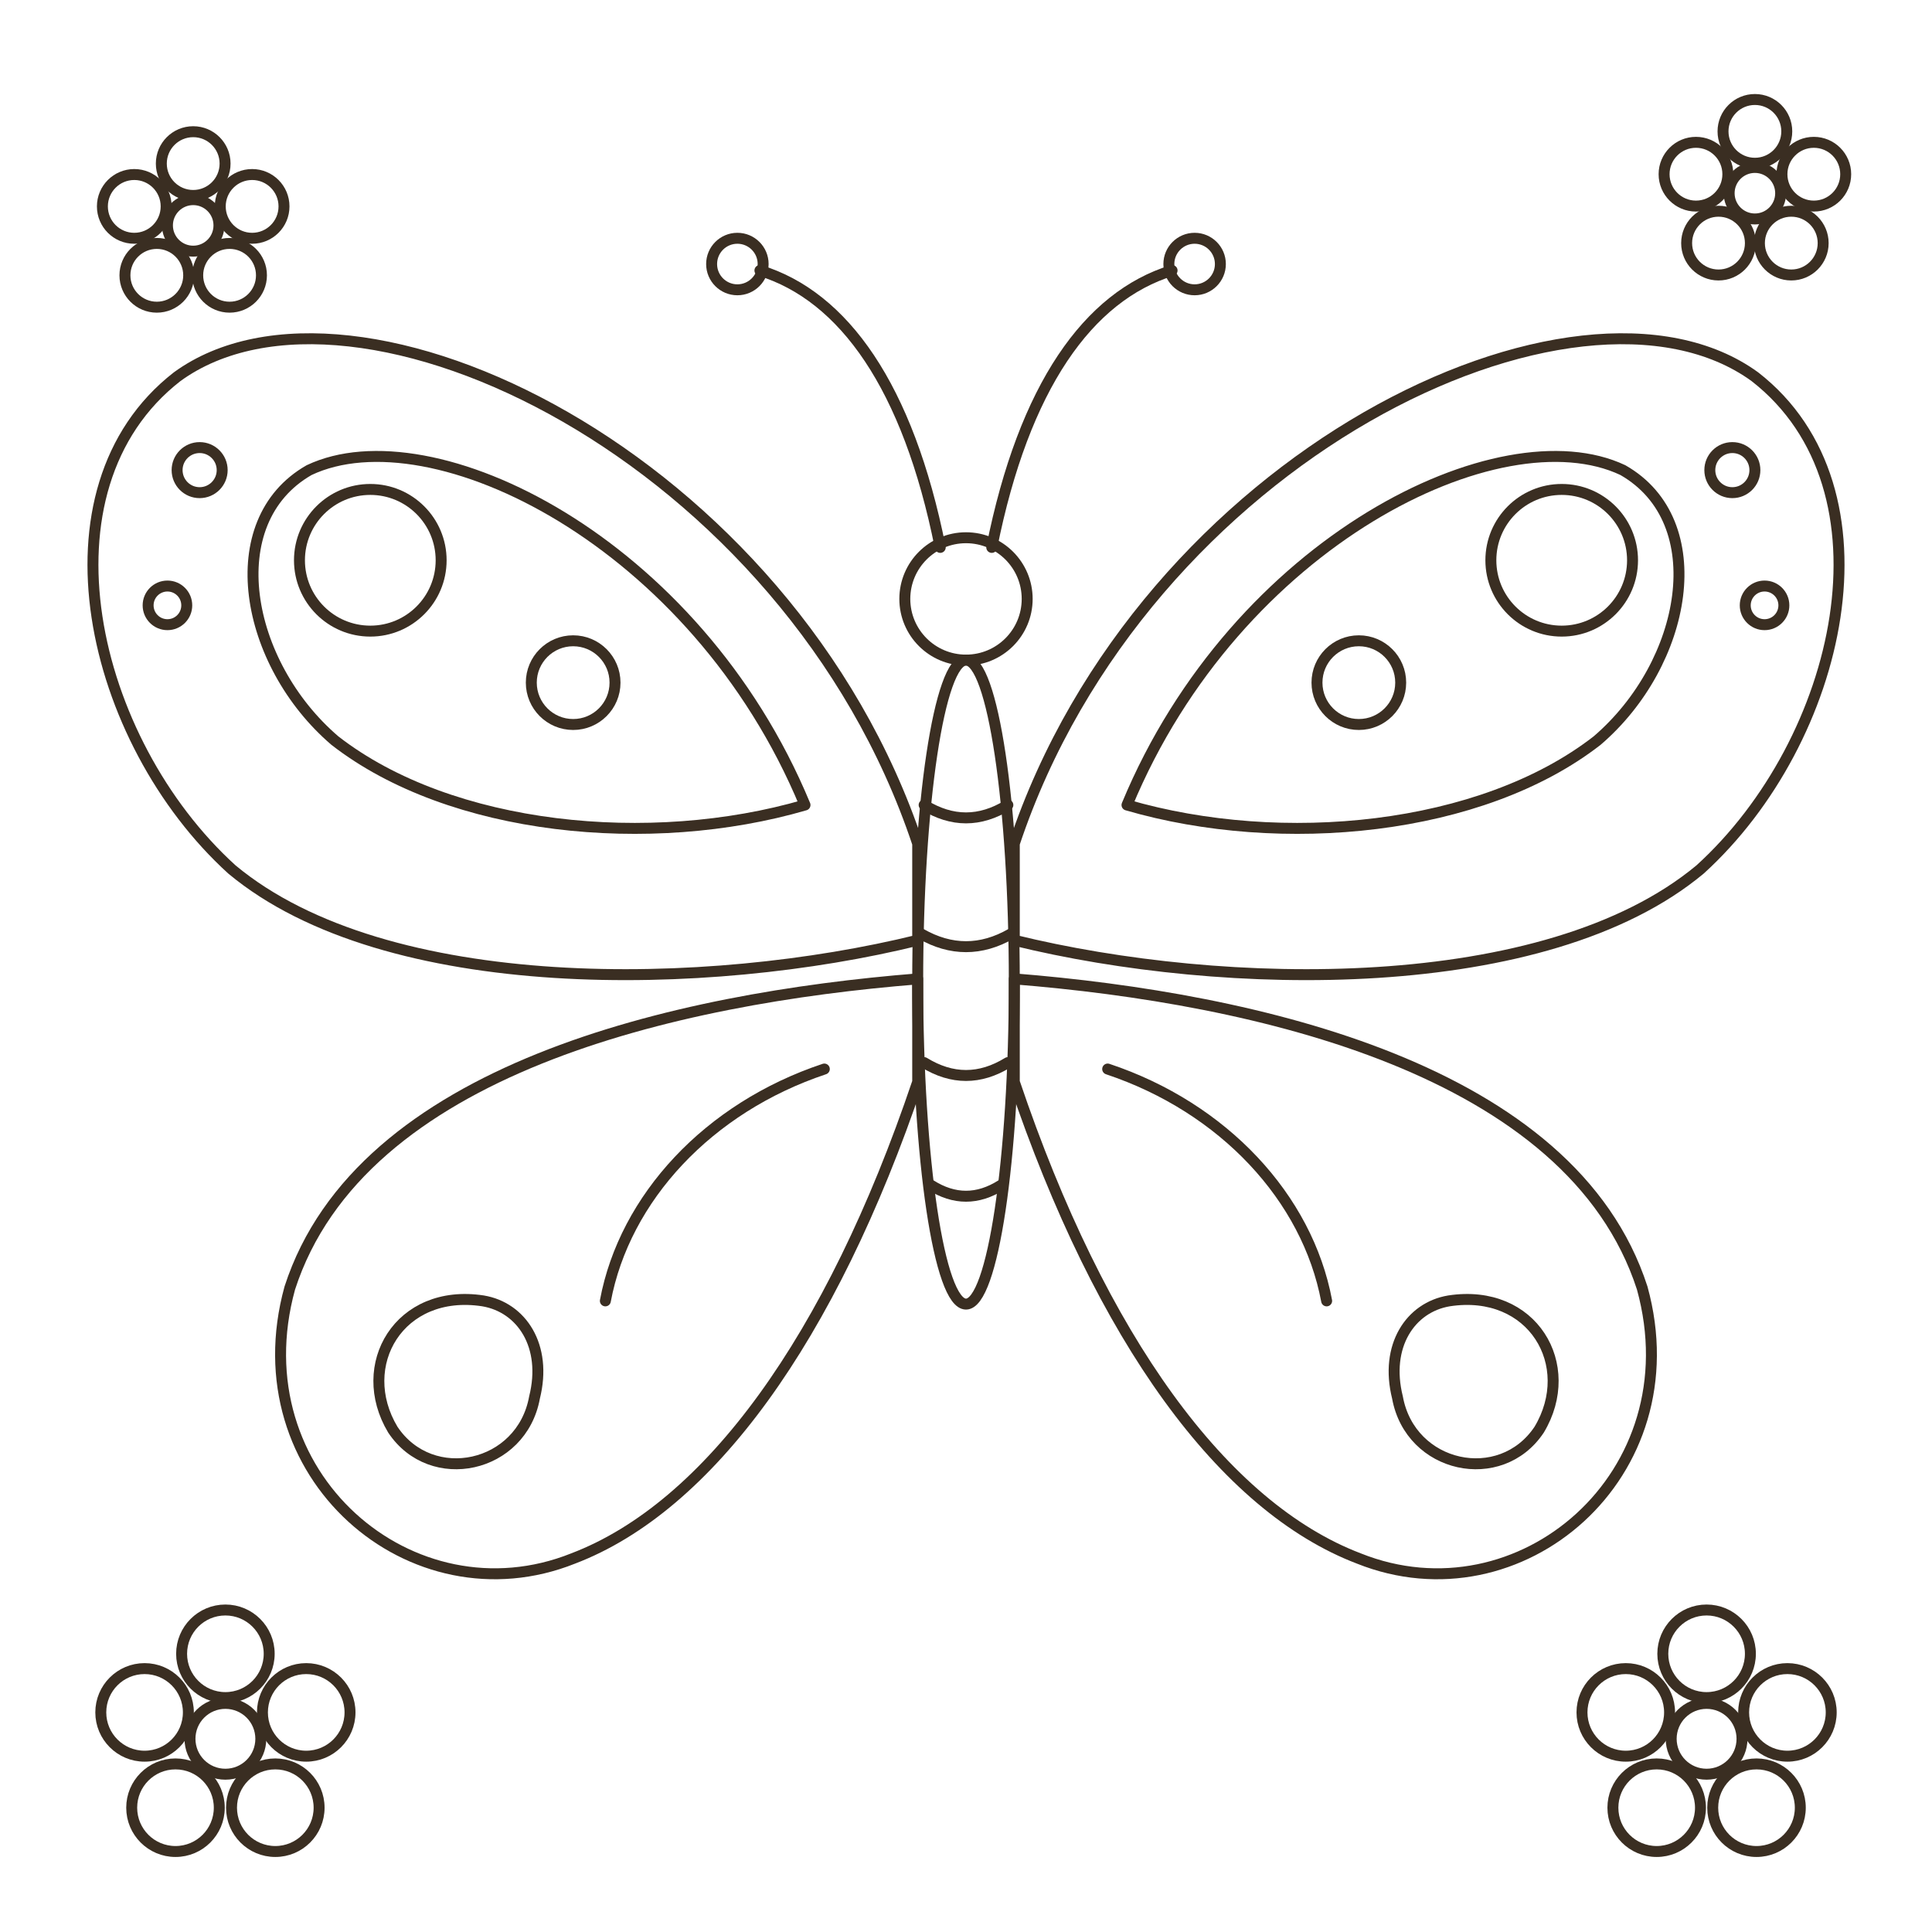
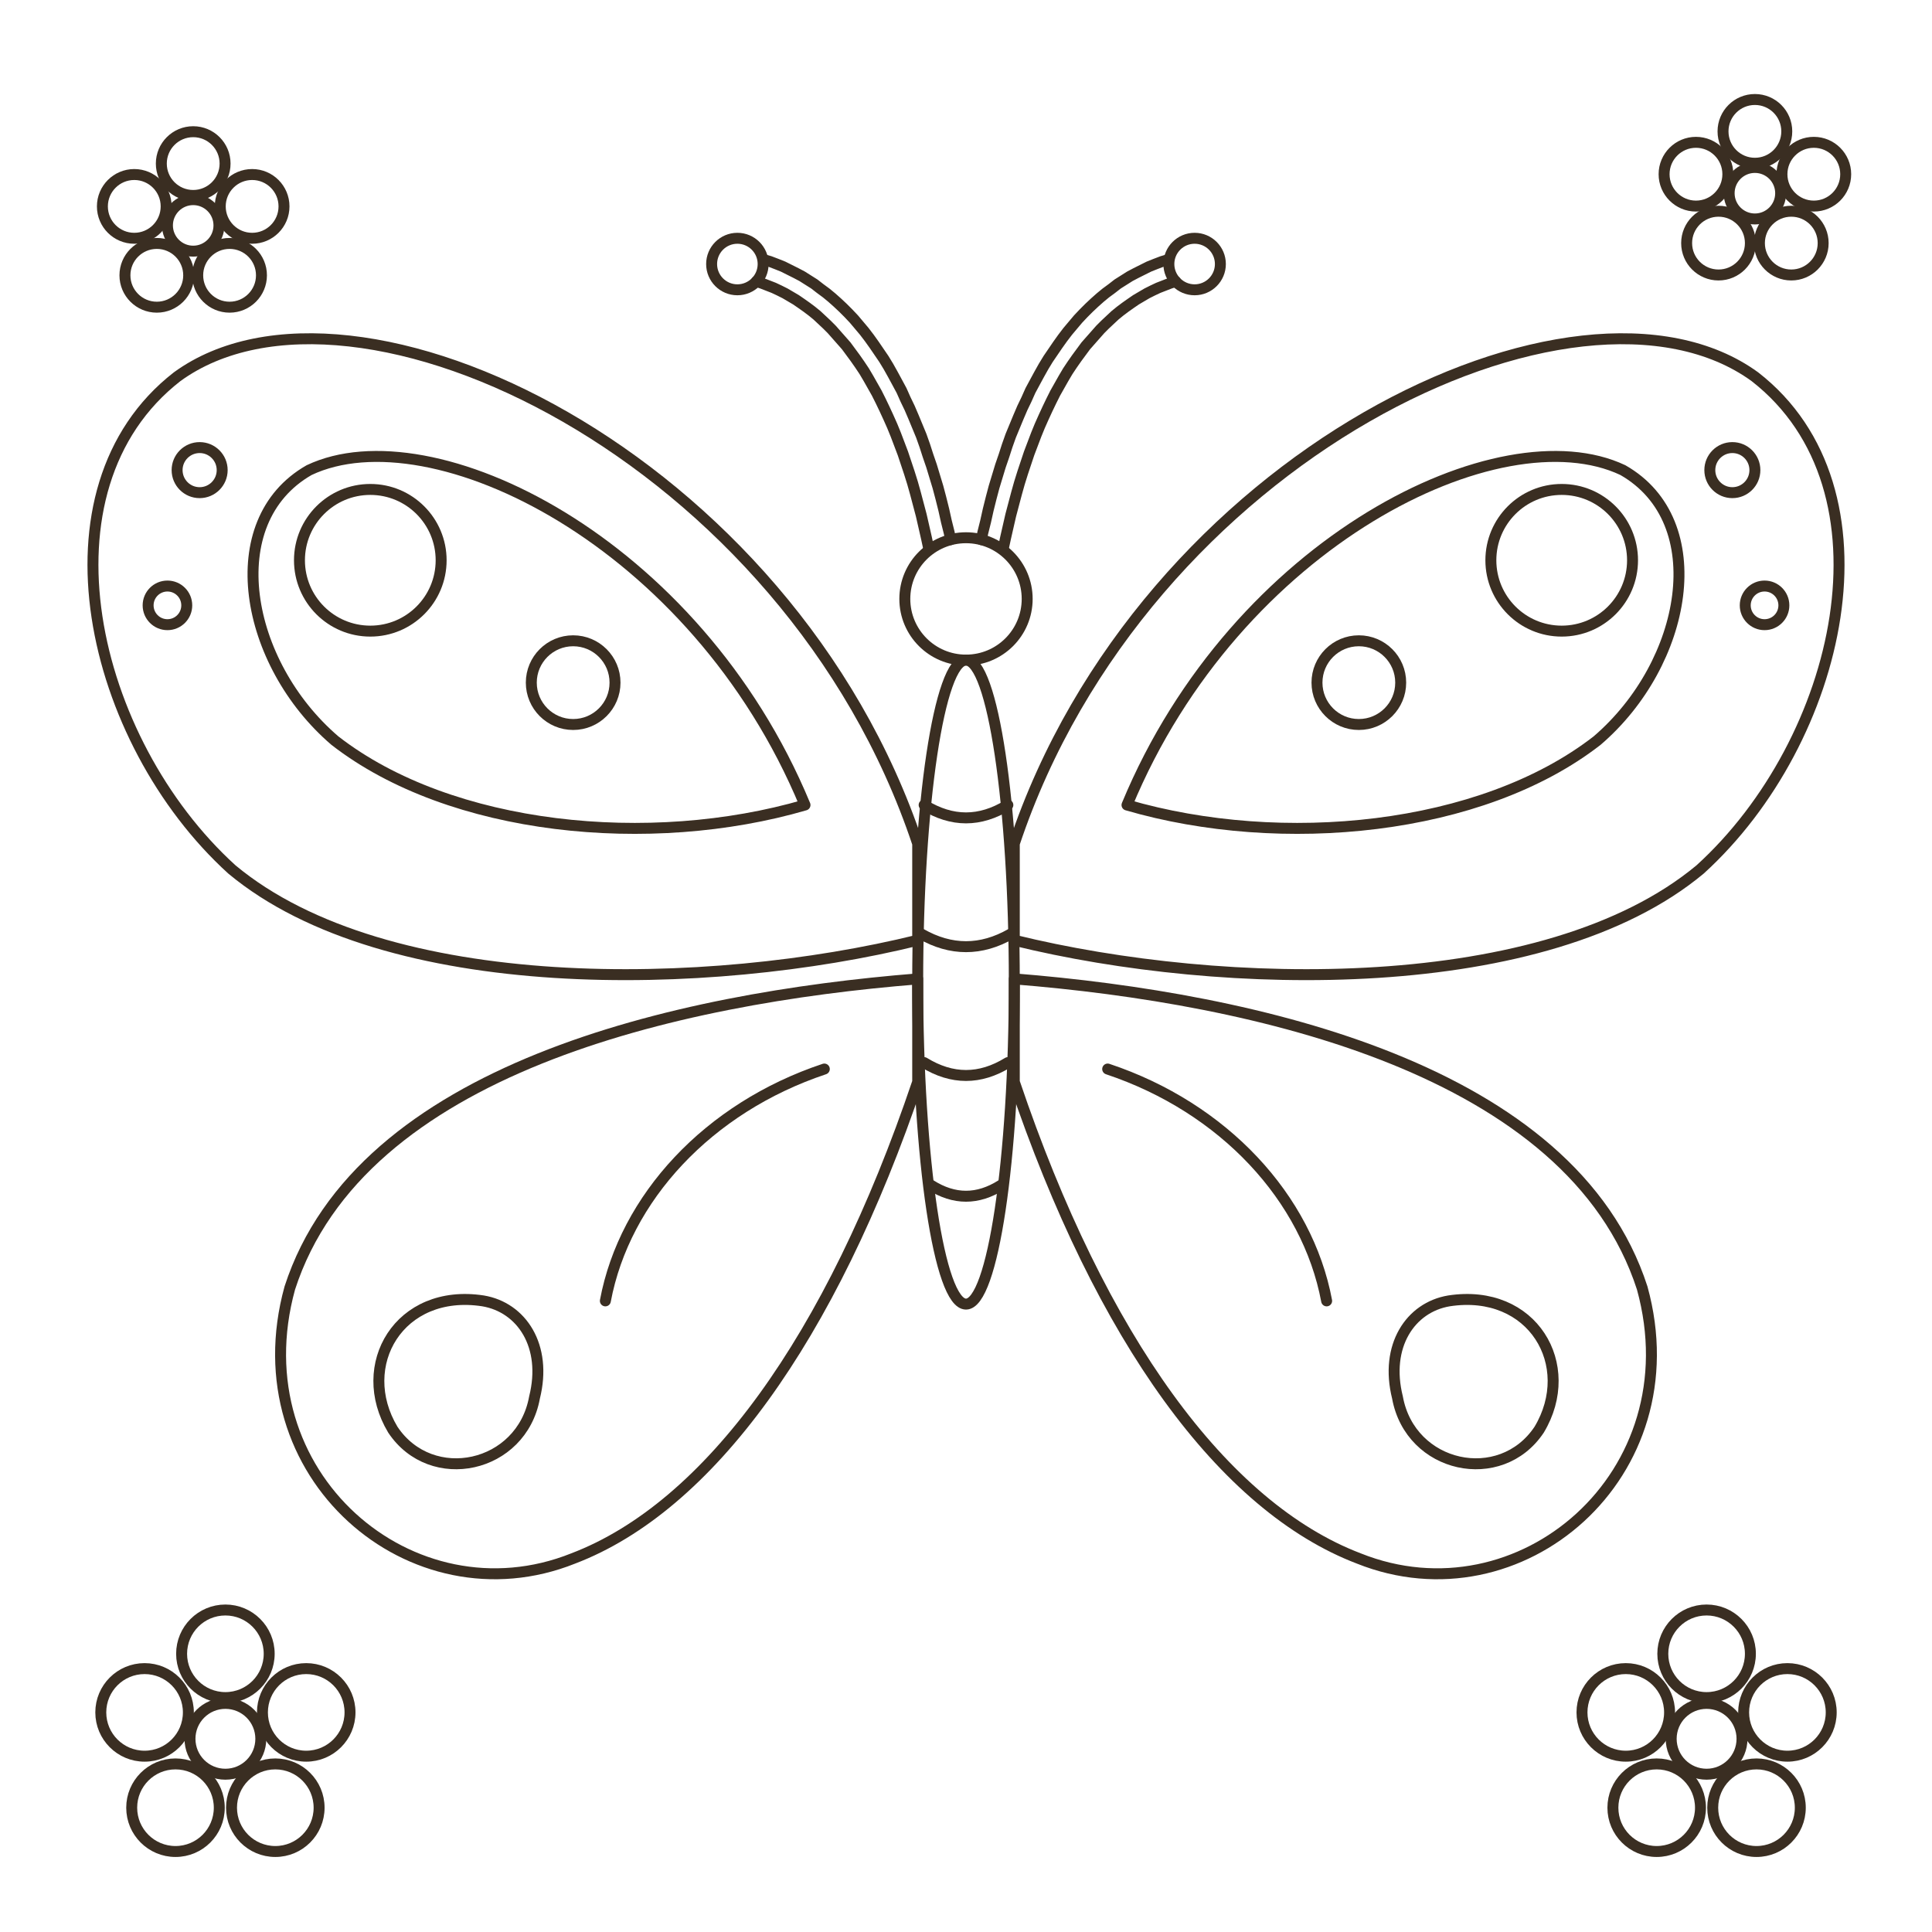
<svg xmlns="http://www.w3.org/2000/svg" viewBox="0 0 600 600" width="600" height="600">
  <defs>
    <g id="wing">
      <path d="M15,-30 C55,-150 190,-215 245,-175 C290,-140 272,-62 228,-22 C180,18 80,16 15,0 Z" />
      <path d="M50,-42 C84,-124 166,-164 204,-146 C232,-130 224,-86 196,-62 C160,-34 98,-28 50,-42 Z" />
      <circle cx="185" cy="-118" r="22" />
      <circle cx="122" cy="-80" r="13" />
      <circle cx="238" cy="-146" r="7" />
      <circle cx="248" cy="-104" r="6" />
      <path d="M15,12 C90,18 188,40 210,108 C226,166 172,212 122,192 C80,176 42,124 15,44 Z" />
      <path d="M150,112 C176,108 190,132 178,152 C166,170 138,164 134,142 C130,126 138,114 150,112 Z" />
      <path d="M44,40 C80,52 106,80 112,112" />
    </g>
  </defs>
  <g fill="none" stroke="#3A2E22" stroke-width="3.4" stroke-linejoin="round" stroke-linecap="round">
    <use href="#wing" transform="translate(300 292)" />
    <use href="#wing" transform="translate(300 292) scale(-1 1)" />
    <ellipse cx="300" cy="305" rx="15" ry="100" />
    <circle cx="300" cy="186" r="19" />
    <path d="M287,250 Q300,258 313,250 M286,290 Q300,298 314,290 M287,330 Q300,338 313,330 M289,368 Q300,375 311,368" />
-     <path d="M292,170 C282,120 262,92 236,84" />
+     <path d="M295.2,167.6 L294.8,165.5 L293.9,161.9 L293.1,158.3 L292.2,154.7 L291.3,151.3 L290.3,148 L289.3,144.7 L288.2,141.5 L287.2,138.4 L286.1,135.3 L284.9,132.4 L283.7,129.5 L282.5,126.7 L281.2,124 L280,121.3 L278.6,118.7 L277.3,116.3 L275.9,113.8 L274.5,111.5 L273,109.3 L271.5,107.1 L270,105 L268.4,102.9 L266.8,101 L265.2,99.1 L263.5,97.3 L261.8,95.6 L260.1,94 L258.3,92.4 L256.6,91 L254.7,89.6 L252.9,88.2 L251,87 L249.1,85.8 L247.2,84.8 L245.2,83.8 L243.2,82.8 L241.2,82 L239.1,81.2 L237.1,80.6 M288.5,170.7 L287.7,167 L286.9,163.5 L286.1,160 L285.2,156.6 L284.3,153.2 L283.4,150 L282.4,146.8 L281.4,143.8 L280.4,140.8 L279.3,137.9 L278.2,135 L277.1,132.3 L275.9,129.6 L274.7,127 L273.5,124.5 L272.3,122.1 L271,119.8 L269.7,117.5 L268.4,115.3 L267,113.2 L265.6,111.2 L264.2,109.3 L262.8,107.4 L261.3,105.7 L259.8,104 L258.3,102.3 L256.8,100.8 L255.2,99.3 L253.7,97.9 L252.1,96.6 L250.5,95.4 L248.8,94.2 L247.2,93.1 L245.5,92.1 L243.8,91.1 L242,90.2 L240.3,89.4 L238.5,88.7 L236.7,88 L234.9,87.4" />
    <circle cx="229" cy="82" r="8" />
-     <path d="M308,170 C318,120 338,92 364,84" />
+     <path d="M311.5,170.7 L312.3,167 L313.1,163.5 L313.9,160 L314.8,156.6 L315.7,153.2 L316.6,150 L317.6,146.8 L318.6,143.8 L319.6,140.8 L320.7,137.9 L321.8,135 L322.9,132.3 L324.1,129.6 L325.3,127 L326.5,124.5 L327.7,122.1 L329,119.8 L330.3,117.5 L331.6,115.3 L333,113.2 L334.4,111.2 L335.8,109.3 L337.2,107.4 L338.7,105.7 L340.2,104 L341.7,102.3 L343.2,100.8 L344.8,99.3 L346.3,97.9 L347.9,96.6 L349.5,95.4 L351.2,94.2 L352.8,93.1 L354.5,92.1 L356.2,91.1 L358,90.2 L359.7,89.4 L361.5,88.7 L363.3,88 L365.1,87.4 M304.8,167.6 L305.2,165.5 L306.1,161.9 L306.9,158.3 L307.8,154.7 L308.7,151.3 L309.7,148 L310.7,144.7 L311.8,141.5 L312.8,138.4 L313.9,135.3 L315.1,132.4 L316.3,129.5 L317.5,126.7 L318.8,124 L320,121.3 L321.4,118.7 L322.7,116.3 L324.1,113.8 L325.5,111.5 L327,109.3 L328.5,107.1 L330,105 L331.6,102.9 L333.2,101 L334.8,99.1 L336.5,97.3 L338.2,95.6 L339.9,94 L341.7,92.4 L343.4,91 L345.3,89.6 L347.1,88.2 L349,87 L350.9,85.8 L352.8,84.8 L354.8,83.8 L356.8,82.8 L358.8,82 L360.9,81.2 L362.9,80.6" />
    <circle cx="371" cy="82" r="8" />
    <circle cx="70" cy="513.6" r="13.6" />
    <circle cx="95.1" cy="531.8" r="13.6" />
    <circle cx="85.5" cy="561.4" r="13.6" />
    <circle cx="54.5" cy="561.4" r="13.6" />
    <circle cx="44.9" cy="531.8" r="13.6" />
    <circle cx="70" cy="540" r="11" />
    <circle cx="530" cy="513.6" r="13.6" />
    <circle cx="555.1" cy="531.8" r="13.6" />
    <circle cx="545.5" cy="561.4" r="13.6" />
    <circle cx="514.5" cy="561.4" r="13.6" />
    <circle cx="504.9" cy="531.8" r="13.6" />
    <circle cx="530" cy="540" r="11" />
    <circle cx="60" cy="50.8" r="9.9" />
    <circle cx="78.3" cy="64.1" r="9.9" />
    <circle cx="71.3" cy="85.5" r="9.9" />
    <circle cx="48.7" cy="85.5" r="9.9" />
    <circle cx="41.7" cy="64.1" r="9.9" />
    <circle cx="60" cy="70" r="8" />
    <circle cx="545" cy="40.8" r="9.9" />
    <circle cx="563.3" cy="54.1" r="9.9" />
    <circle cx="556.3" cy="75.5" r="9.9" />
    <circle cx="533.7" cy="75.5" r="9.9" />
    <circle cx="526.7" cy="54.1" r="9.9" />
    <circle cx="545" cy="60" r="8" />
  </g>
</svg>
